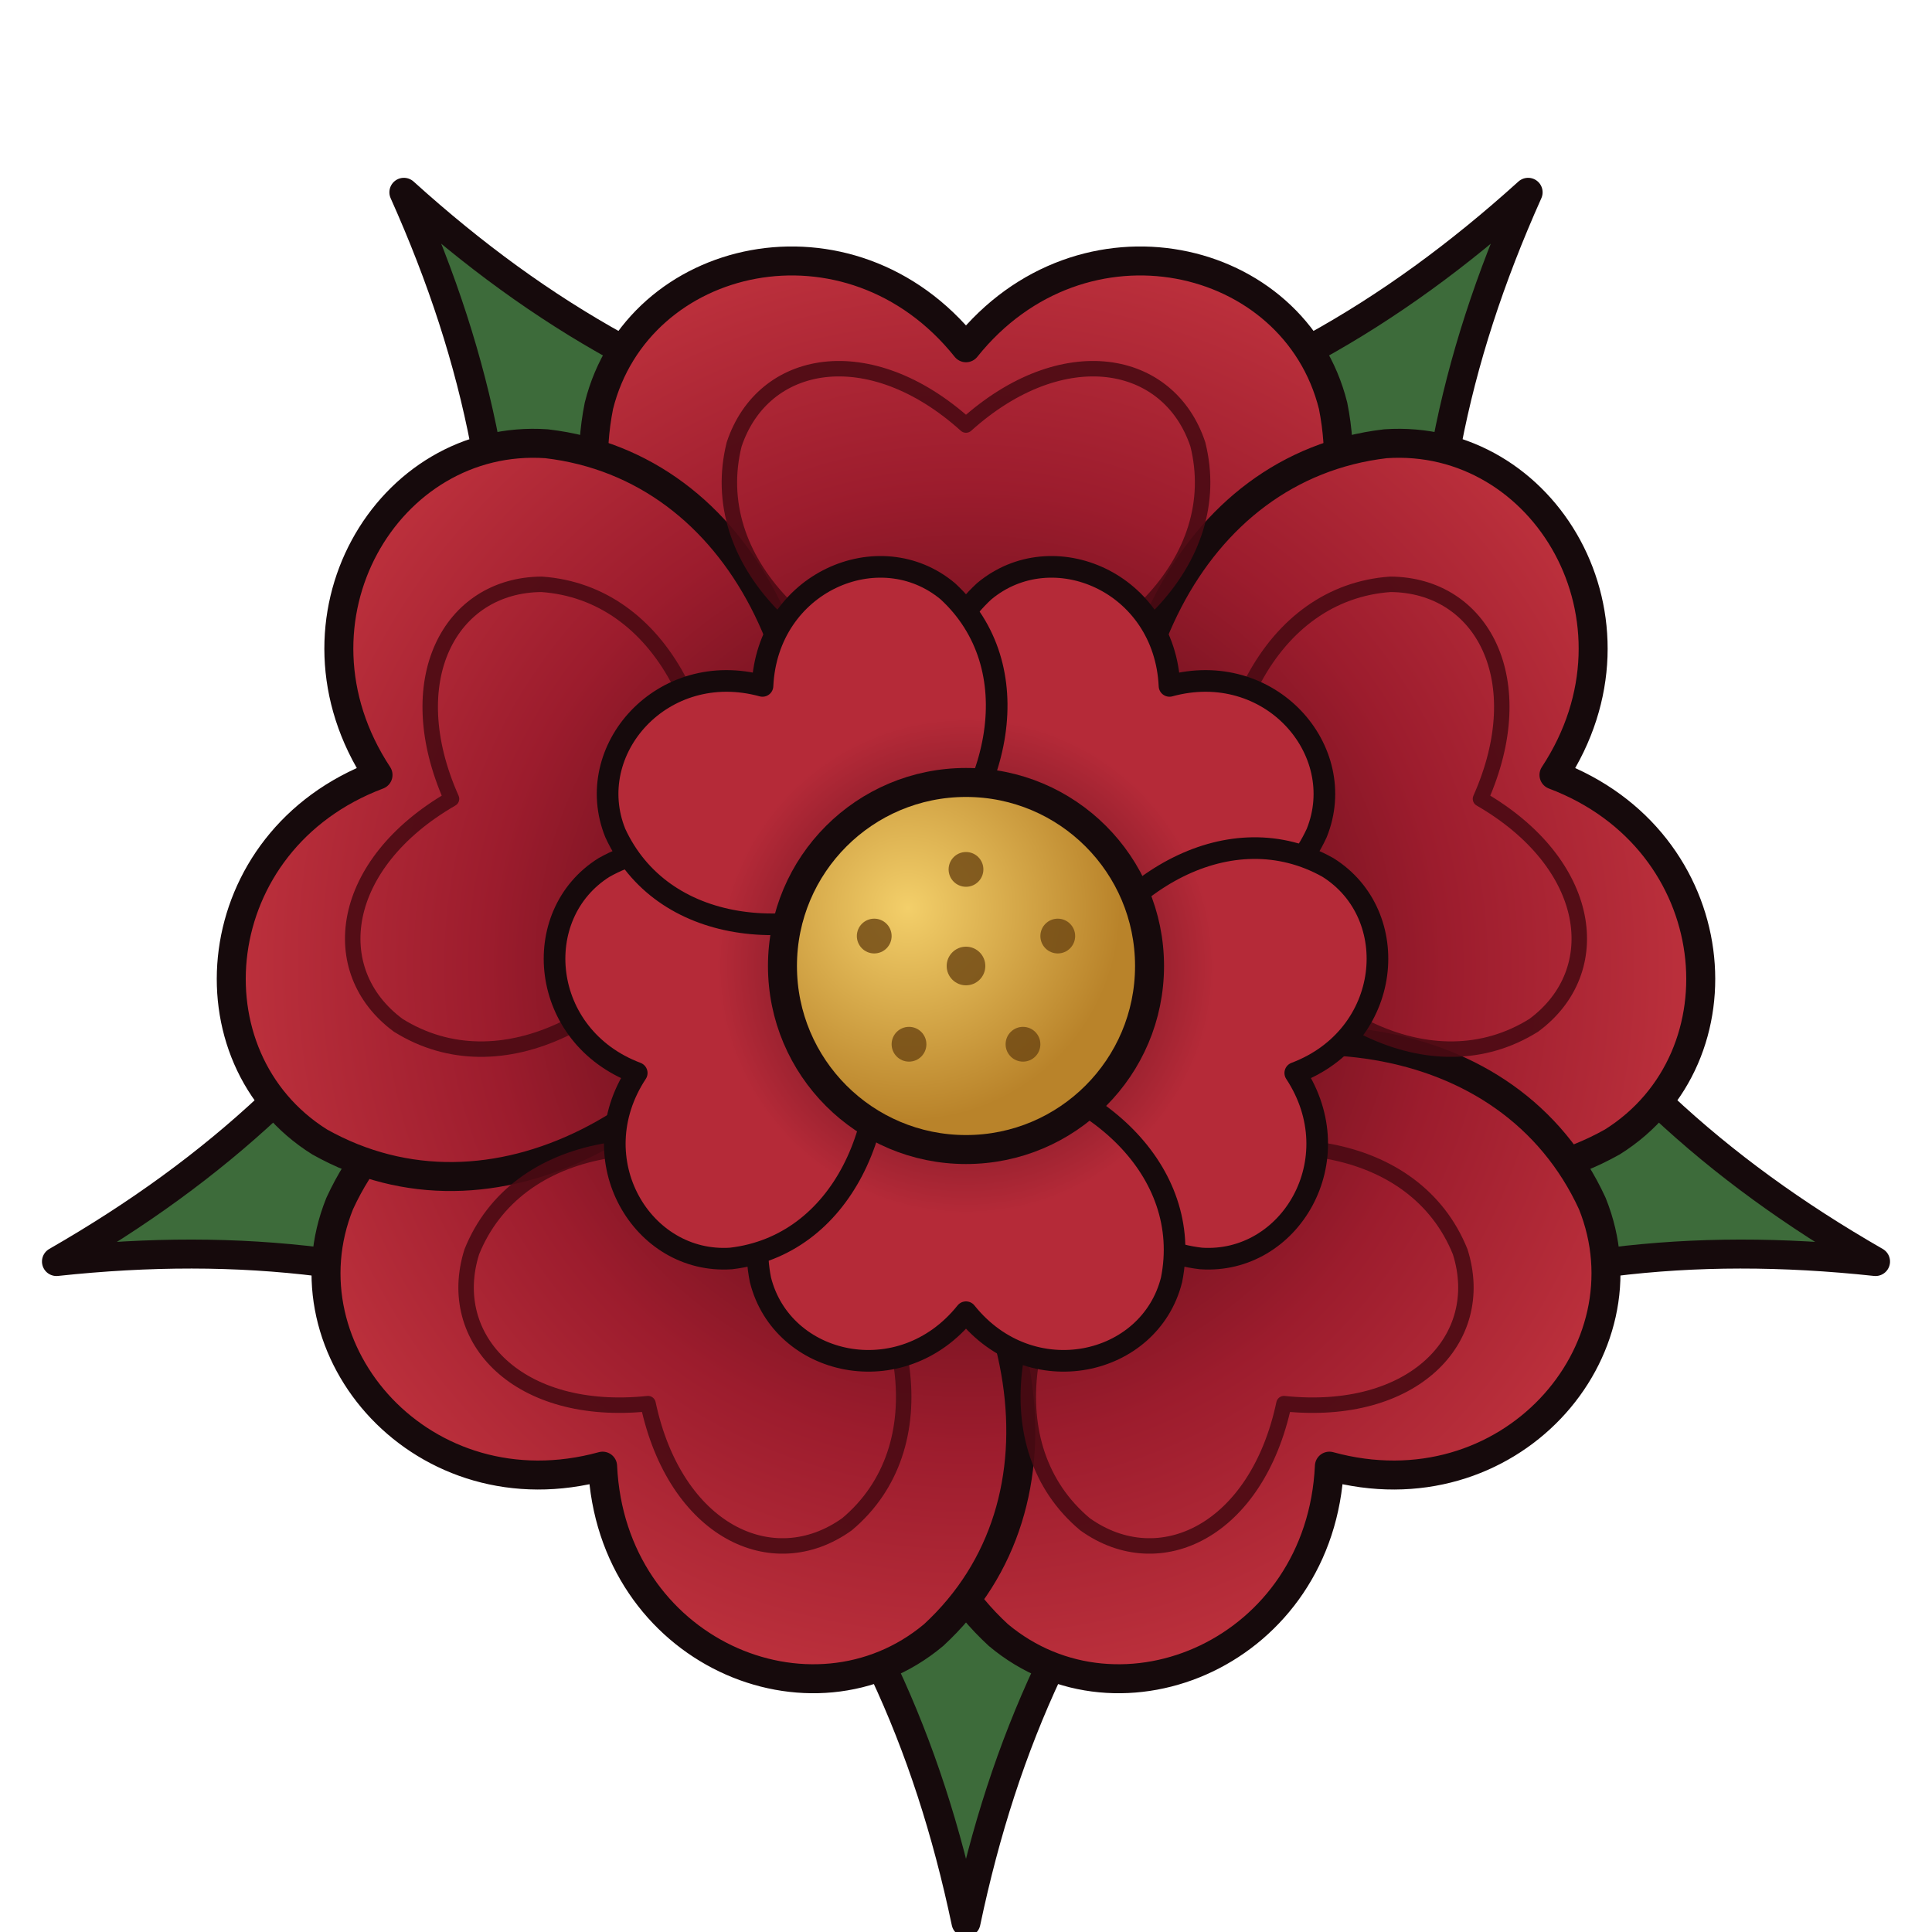
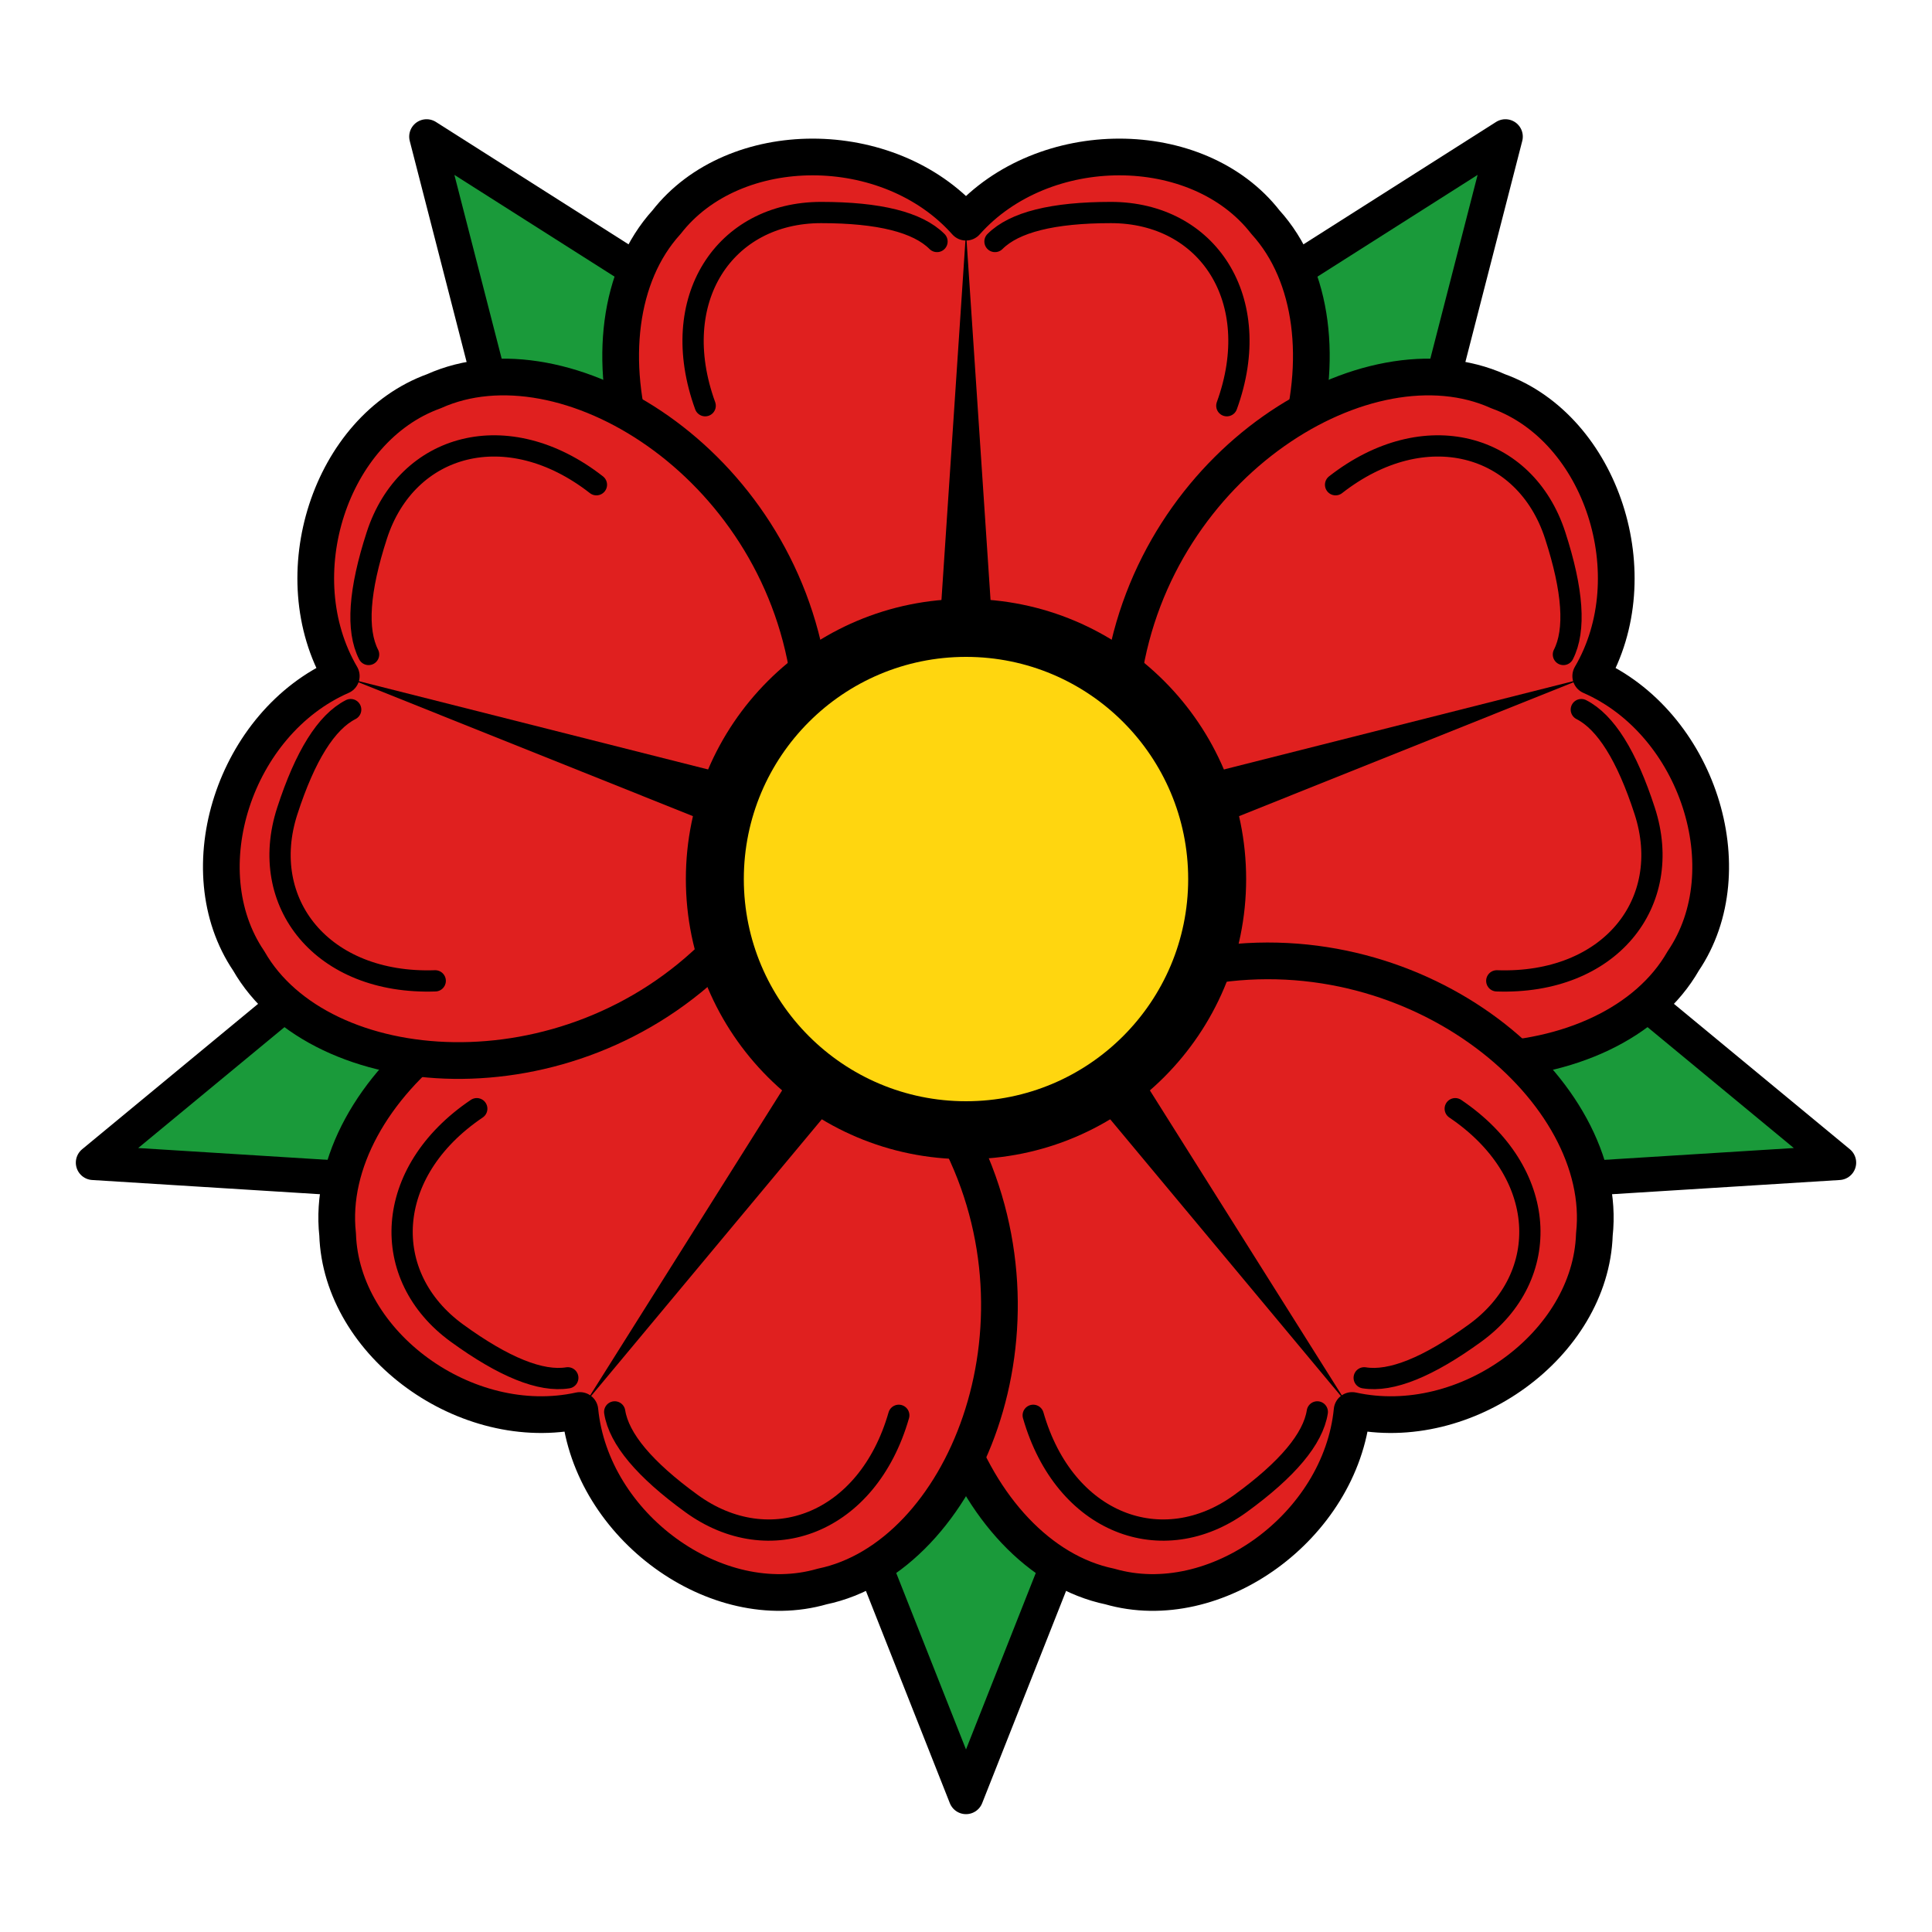
<svg xmlns="http://www.w3.org/2000/svg" viewBox="0 0 200 200">
  <defs>
-     <radialGradient id="rp" cx="100" cy="100" r="80" gradientUnits="userSpaceOnUse">
-       <stop offset=".25" stop-color="#5e0d18" />
-       <stop offset=".62" stop-color="#9c1c2d" />
-       <stop offset="1" stop-color="#c2343f" />
-     </radialGradient>
-     <radialGradient id="ri" cx="100" cy="100" r="46" gradientUnits="userSpaceOnUse">
-       <stop offset=".35" stop-color="#6b1220" />
-       <stop offset="1" stop-color="#b52a38" />
-     </radialGradient>
-     <radialGradient id="rc" cx="94" cy="94" r="22" gradientUnits="userSpaceOnUse">
-       <stop offset="0" stop-color="#f3cf6a" />
-       <stop offset="1" stop-color="#b9832a" />
-     </radialGradient>
-     <path id="sep" d="M100,1 C96,20 89,35 77,50 Q100,41 123,50 C111,35 104,20 100,1 Z" />
-     <path id="pet" d="M100,82 C76,79 58,62 62,42 C66,26 88,21 100,36 C112,21 134,26 138,42 C142,62 124,79 100,82 Z" />
-     <path id="vein" d="M100,72 C84,69 73,58 76,46 C79,37 90,35 100,44 C110,35 121,37 124,46 C127,58 116,69 100,72" />
+     <path id="sep" d="M-17,-52 L0,-95 L17,-52 Z" />
+     <path id="pet" d="M-15,-22 C-35,-32 -41,-57 -31,-68 C-24,-77 -8,-77 0,-68 C8,-77 24,-77 31,-68 C41,-57 35,-32 15,-22 Z" />
+     <path id="crl" d="M-27,-49 C-31,-60 -25,-69 -15,-69 C-9,-69 -5,-68 -3,-66 M27,-49 C31,-60 25,-69 15,-69 C9,-69 5,-68 3,-66" />
+     <path id="wdg" d="M-2.6,-28 L0,-67 L2.6,-28 Z" />
  </defs>
-   <g stroke="#160a0c" stroke-width="3" stroke-linejoin="round">
-     <g fill="#3d6b3a">
-       <use href="#sep" transform="rotate(36 100 100)" />
-       <use href="#sep" transform="rotate(108 100 100)" />
-       <use href="#sep" transform="rotate(180 100 100)" />
-       <use href="#sep" transform="rotate(252 100 100)" />
-       <use href="#sep" transform="rotate(324 100 100)" />
+   <g transform="translate(100 91)" stroke="#000" stroke-linejoin="round" stroke-linecap="round">
+     <g fill="#1a9a3a" stroke-width="3.6">
+       <use href="#sep" transform="rotate(36)" />
+       <use href="#sep" transform="rotate(108)" />
+       <use href="#sep" transform="rotate(180)" />
+       <use href="#sep" transform="rotate(252)" />
+       <use href="#sep" transform="rotate(324)" />
    </g>
-     <g fill="url(#rp)">
-       <use href="#pet" />
-       <use href="#pet" transform="rotate(72 100 100)" />
-       <use href="#pet" transform="rotate(144 100 100)" />
-       <use href="#pet" transform="rotate(216 100 100)" />
-       <use href="#pet" transform="rotate(288 100 100)" />
+     <g fill="#e0201f" stroke-width="3.8">
+       <use href="#pet" transform="rotate(0)" />
+       <use href="#pet" transform="rotate(72)" />
+       <use href="#pet" transform="rotate(144)" />
+       <use href="#pet" transform="rotate(216)" />
+       <use href="#pet" transform="rotate(288)" />
    </g>
-     <g fill="none" stroke="#4a0a13" stroke-width="1.6" opacity=".9">
-       <use href="#vein" />
-       <use href="#vein" transform="rotate(72 100 100)" />
-       <use href="#vein" transform="rotate(144 100 100)" />
-       <use href="#vein" transform="rotate(216 100 100)" />
-       <use href="#vein" transform="rotate(288 100 100)" />
+     <g fill="none" stroke-width="2.2">
+       <use href="#crl" transform="rotate(0)" />
+       <use href="#crl" transform="rotate(72)" />
+       <use href="#crl" transform="rotate(144)" />
+       <use href="#crl" transform="rotate(216)" />
+       <use href="#crl" transform="rotate(288)" />
    </g>
-     <g fill="url(#ri)" transform="translate(100 100) scale(.56) rotate(36) translate(-100 -100)" stroke-width="4">
-       <use href="#pet" />
-       <use href="#pet" transform="rotate(72 100 100)" />
-       <use href="#pet" transform="rotate(144 100 100)" />
-       <use href="#pet" transform="rotate(216 100 100)" />
-       <use href="#pet" transform="rotate(288 100 100)" />
+     <g fill="#000" stroke="none">
+       <use href="#wdg" transform="rotate(0)" />
+       <use href="#wdg" transform="rotate(72)" />
+       <use href="#wdg" transform="rotate(144)" />
+       <use href="#wdg" transform="rotate(216)" />
+       <use href="#wdg" transform="rotate(288)" />
    </g>
-     <circle cx="100" cy="100" r="19" fill="url(#rc)" />
-   </g>
-   <g fill="#6b4512" opacity=".8">
-     <circle cx="100" cy="90" r="1.8" />
-     <circle cx="109.5" cy="96.9" r="1.8" />
-     <circle cx="105.9" cy="108.1" r="1.8" />
-     <circle cx="94.1" cy="108.1" r="1.8" />
-     <circle cx="90.5" cy="96.9" r="1.8" />
-     <circle cx="100" cy="100" r="2" />
+     <circle r="29" fill="#000" stroke="none" />
+     <circle r="23" fill="#ffd60f" stroke="none" />
  </g>
</svg>
